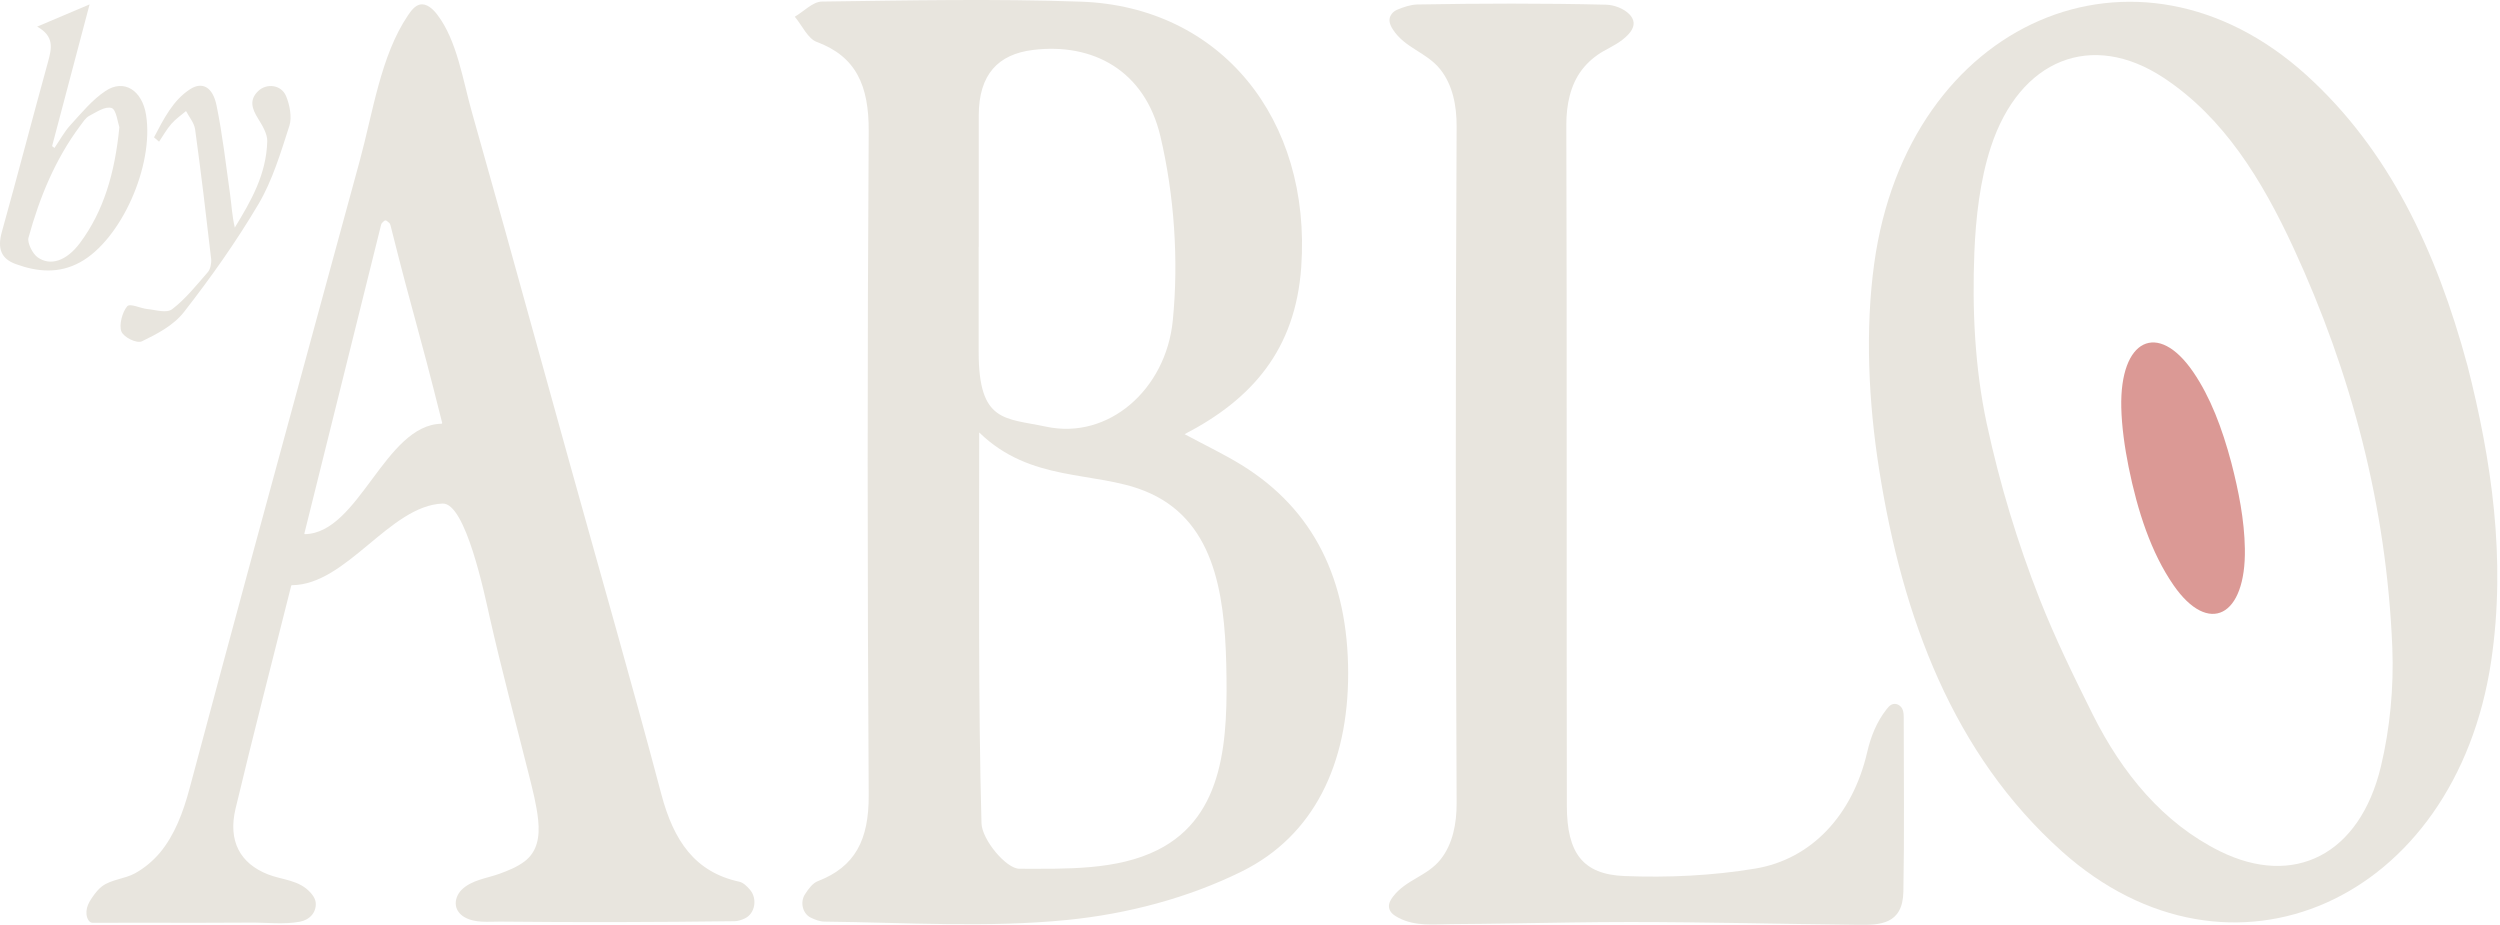
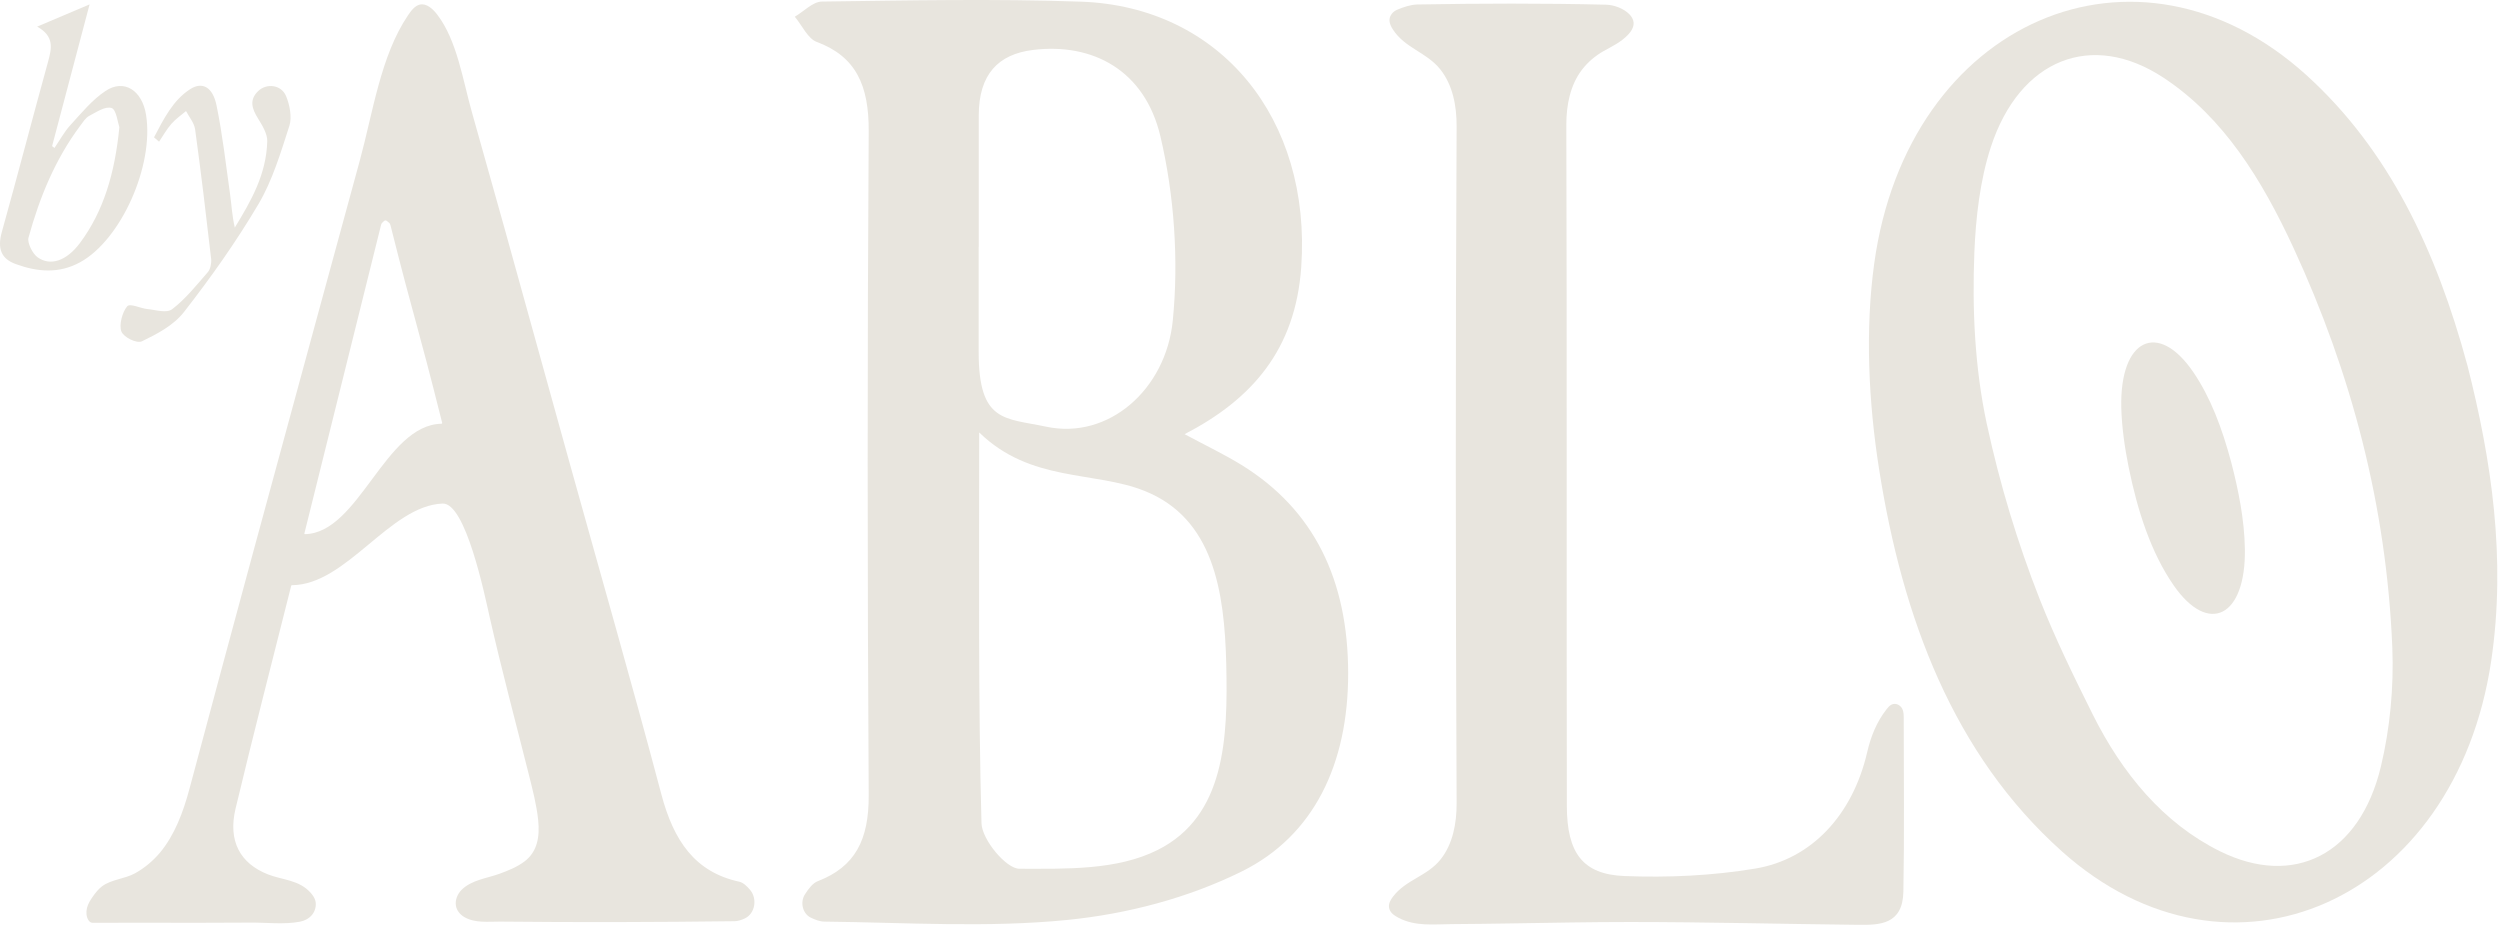
<svg xmlns="http://www.w3.org/2000/svg" viewBox="0 0 173 64" fill="none">
  <path d="M81.97 30.043C83.512 30.868 84.747 31.456 85.916 32.176C90.938 35.273 93.287 40.152 93.293 46.591C93.299 52.876 90.913 57.832 85.952 60.293C82.203 62.153 77.988 63.243 73.902 63.656C68.323 64.215 62.671 63.837 57.055 63.775C56.737 63.775 56.413 63.649 56.095 63.495C55.544 63.222 55.349 62.439 55.703 61.887C55.967 61.474 56.248 61.111 56.59 60.978C59.178 59.978 60.132 58.119 60.114 55.022C60.022 39.719 60.016 24.409 60.114 9.106C60.138 5.904 59.227 3.904 56.511 2.898C55.905 2.674 55.502 1.758 55 1.157C55.624 0.793 56.248 0.115 56.878 0.108C62.854 0.031 68.837 -0.095 74.807 0.115C84.448 0.458 90.766 8.211 90.045 18.494C89.641 24.192 86.644 27.631 81.964 30.05L81.97 30.043ZM67.76 29.939C67.76 39.062 67.693 48.793 67.919 56.965C67.95 58.105 69.626 60.118 70.543 60.118C73.761 60.118 77.29 60.237 80.123 58.811C84.79 56.462 84.974 51.065 84.857 45.962C84.735 40.893 83.964 35.874 79.205 33.972C75.706 32.574 71.326 33.392 67.766 29.931L67.76 29.939ZM67.73 17.082H67.724C67.724 19.508 67.724 21.941 67.724 24.367C67.724 29.26 69.54 28.918 72.391 29.526C76.709 30.449 80.679 26.953 81.156 22.192C81.573 18.012 81.26 13.503 80.3 9.434C79.224 4.869 75.621 2.947 71.479 3.457C69.082 3.75 67.736 5.142 67.73 7.973C67.73 11.007 67.73 14.048 67.73 17.082Z" fill="#E8E5DE" class="dark-element" />
  <path d="M170.753 25.317C172.405 31.819 173.439 38.663 172.393 45.724C169.922 62.376 154.323 69.339 142.676 58.909C135.183 52.198 131.653 42.781 130.032 32.462C129.304 27.834 129.06 22.864 129.696 18.236C132.014 1.402 147.888 -5.401 159.596 5.191C165.285 10.343 168.582 17.278 170.753 25.317ZM137.477 29.295L137.495 29.372C138.388 33.511 139.612 37.559 141.141 41.446C142.224 44.193 143.508 46.815 144.811 49.429C146.854 53.519 149.692 56.965 153.626 58.909C158.74 61.433 163.285 59.154 164.753 53.064C165.389 50.422 165.658 47.549 165.548 44.808C165.15 35.007 162.709 25.807 158.709 17.152C156.525 12.433 153.876 8.12 149.717 5.379C144.768 2.115 139.764 4.065 137.764 10.182C137.018 12.468 136.724 15.062 136.626 17.46C136.467 21.424 136.657 25.436 137.477 29.295Z" fill="#E8E5DE" class="dark-element" />
  <path d="M20.182 40.502C20.182 40.502 20.152 40.516 20.152 40.53C18.824 45.808 17.515 50.876 16.298 55.966C15.766 58.203 16.622 59.748 18.531 60.503C19.552 60.908 20.708 60.873 21.516 61.803C21.644 61.95 21.767 62.125 21.822 62.327C21.913 62.67 21.803 63.062 21.583 63.32C21.363 63.579 21.057 63.726 20.751 63.782C19.65 63.991 18.408 63.831 17.295 63.844C16.053 63.851 14.805 63.858 13.564 63.858C11.196 63.858 8.823 63.844 6.456 63.858C6.407 63.858 6.352 63.858 6.303 63.837C6.229 63.809 6.174 63.754 6.125 63.684C5.966 63.446 5.948 63.11 6.021 62.824C6.095 62.537 6.254 62.285 6.419 62.048C6.609 61.775 6.817 61.517 7.067 61.328C7.71 60.852 8.633 60.824 9.343 60.433C9.985 60.076 10.572 59.594 11.068 59.007C12.083 57.79 12.677 56.203 13.105 54.609C15.998 43.773 18.941 32.959 21.889 22.144C22.892 18.466 23.895 14.789 24.898 11.112C25.804 7.798 26.342 3.862 28.22 1.08C28.44 0.751 28.697 0.402 29.052 0.318C29.511 0.213 29.945 0.605 30.251 1.003C31.633 2.8 32.031 5.568 32.661 7.784C33.42 10.462 34.172 13.139 34.918 15.817C36.411 21.172 37.885 26.541 39.378 31.896C41.512 39.579 43.721 47.241 45.764 54.959C46.62 58.189 48.094 60.349 51.153 61.013C51.428 61.076 51.679 61.307 51.917 61.593C52.425 62.216 52.242 63.222 51.55 63.551C51.318 63.663 51.08 63.74 50.847 63.747C45.44 63.816 40.026 63.831 34.618 63.775C33.805 63.768 32.869 63.9 32.117 63.453C31.848 63.292 31.615 63.026 31.554 62.698C31.474 62.285 31.664 61.859 31.939 61.579C32.63 60.887 33.725 60.775 34.576 60.461C35.169 60.244 35.781 59.999 36.301 59.608C37.182 58.937 37.359 57.916 37.243 56.763C37.133 55.693 36.857 54.651 36.6 53.617C35.689 49.989 34.716 46.374 33.891 42.725C33.524 41.096 32.221 34.79 30.63 34.846C26.966 34.986 23.987 40.474 20.201 40.495L20.182 40.502ZM30.6 29.267C28.765 21.948 28.722 22.353 27.021 15.586C27.003 15.516 26.966 15.446 26.911 15.404C26.679 15.195 26.648 15.202 26.44 15.425C26.409 15.46 26.385 15.502 26.373 15.551C24.623 22.591 22.874 29.631 21.063 36.915C21.057 36.943 21.075 36.964 21.094 36.964C24.85 36.901 26.636 29.379 30.563 29.323C30.587 29.323 30.6 29.295 30.593 29.274L30.6 29.267Z" fill="#E8E5DE" class="dark-element" />
  <path d="M131.371 48.779C131.481 48.835 131.579 48.933 131.641 49.059C131.738 49.254 131.738 49.492 131.738 49.723C131.738 53.715 131.787 57.706 131.714 61.698C131.671 63.998 130.056 64.012 128.594 63.998C123.327 63.942 118.067 63.803 112.8 63.803C110.06 63.803 107.325 63.858 104.585 63.9C103.215 63.921 101.844 63.942 100.48 63.949C99.214 63.956 97.96 64.124 96.786 63.516C96.492 63.362 96.162 63.152 96.119 62.782C96.088 62.509 96.235 62.258 96.394 62.048C97.299 60.859 98.761 60.643 99.697 59.461C100.535 58.398 100.804 56.979 100.798 55.581C100.725 39.963 100.719 24.346 100.798 8.735C100.804 7.309 100.523 5.876 99.667 4.799C98.719 3.611 97.22 3.338 96.382 2.031C96.186 1.723 96.021 1.339 96.302 0.968C96.406 0.828 96.547 0.73 96.7 0.667C97.116 0.493 97.611 0.325 98.058 0.311C102.419 0.234 106.787 0.22 111.148 0.325C111.687 0.339 112.372 0.584 112.769 1.003C112.91 1.15 113.026 1.346 113.045 1.562C113.069 1.884 112.873 2.178 112.665 2.401C112.164 2.926 111.558 3.205 110.959 3.541C110.402 3.855 109.876 4.296 109.466 4.834C108.665 5.883 108.39 7.26 108.39 8.623C108.439 24.339 108.396 40.061 108.426 55.777C108.432 59.028 109.527 60.51 112.415 60.622C115.43 60.74 118.489 60.601 121.474 60.104C125.371 59.454 128.203 56.385 129.206 52.065C129.463 50.953 129.867 49.953 130.546 49.087C130.643 48.961 130.747 48.835 130.882 48.765C131.041 48.681 131.225 48.695 131.384 48.779H131.371Z" fill="#E8E5DE" class="dark-element" />
-   <path d="M154.409 32.022C154.911 33.965 155.314 35.986 155.345 37.978C155.425 42.676 152.837 44.004 150.409 40.495C148.849 38.237 147.919 35.363 147.301 32.322C147.026 30.959 146.824 29.512 146.793 28.205C146.683 23.451 149.326 22.178 151.767 25.737C152.953 27.471 153.767 29.61 154.409 32.022Z" fill="#DB9995" />
+   <path d="M154.409 32.022C154.911 33.965 155.314 35.986 155.345 37.978C155.425 42.676 152.837 44.004 150.409 40.495C148.849 38.237 147.919 35.363 147.301 32.322C147.026 30.959 146.824 29.512 146.793 28.205C146.683 23.451 149.326 22.178 151.767 25.737C152.953 27.471 153.767 29.61 154.409 32.022Z" fill="#E8E5DE" />
  <path d="M6.199 0.304L3.605 10.112L3.77 10.238C4.131 9.714 4.443 9.126 4.865 8.665C5.636 7.819 6.394 6.896 7.3 6.295C8.59 5.435 9.838 6.26 10.107 7.945C10.67 11.461 8.376 16.593 5.55 18.145C4.088 18.949 2.602 18.823 1.103 18.278C0.088 17.914 -0.2 17.222 0.13 16.041C1.225 12.119 2.247 8.176 3.33 4.254C3.58 3.338 3.77 2.513 2.571 1.842L6.199 0.304ZM8.26 8.805C8.156 8.511 8.046 7.582 7.728 7.477C7.287 7.33 6.676 7.756 6.168 8.022C5.917 8.155 5.728 8.469 5.532 8.728C3.843 10.993 2.742 13.636 1.972 16.446C1.874 16.802 2.253 17.55 2.589 17.795C3.483 18.445 4.608 18.054 5.532 16.817C7.171 14.614 7.948 11.986 8.26 8.805Z" fill="#E8E5DE" class="dark-element" />
  <path d="M10.658 9.504C11.325 8.239 11.973 6.924 13.172 6.162C13.998 5.638 14.72 6.016 14.983 7.288C15.399 9.308 15.631 11.378 15.919 13.426C16.023 14.174 16.059 14.943 16.249 15.747C17.363 13.922 18.433 12.077 18.494 9.77C18.506 9.252 18.145 8.672 17.858 8.204C17.442 7.533 17.228 6.924 17.858 6.309C18.439 5.743 19.461 5.848 19.797 6.652C20.048 7.253 20.213 8.113 20.029 8.693C19.43 10.553 18.849 12.496 17.889 14.118C16.335 16.747 14.573 19.228 12.726 21.598C11.998 22.528 10.86 23.115 9.82 23.619C9.465 23.787 8.572 23.353 8.401 22.941C8.224 22.493 8.462 21.598 8.799 21.2C8.994 20.962 9.728 21.347 10.218 21.389C10.793 21.445 11.527 21.696 11.924 21.389C12.836 20.689 13.601 19.732 14.383 18.83C14.561 18.627 14.646 18.201 14.61 17.907C14.267 14.922 13.912 11.93 13.503 8.959C13.441 8.504 13.093 8.106 12.873 7.686C12.536 7.973 12.163 8.225 11.863 8.567C11.539 8.938 11.288 9.385 11.007 9.805L10.658 9.504Z" fill="#E8E5DE" class="dark-element" />
</svg>
